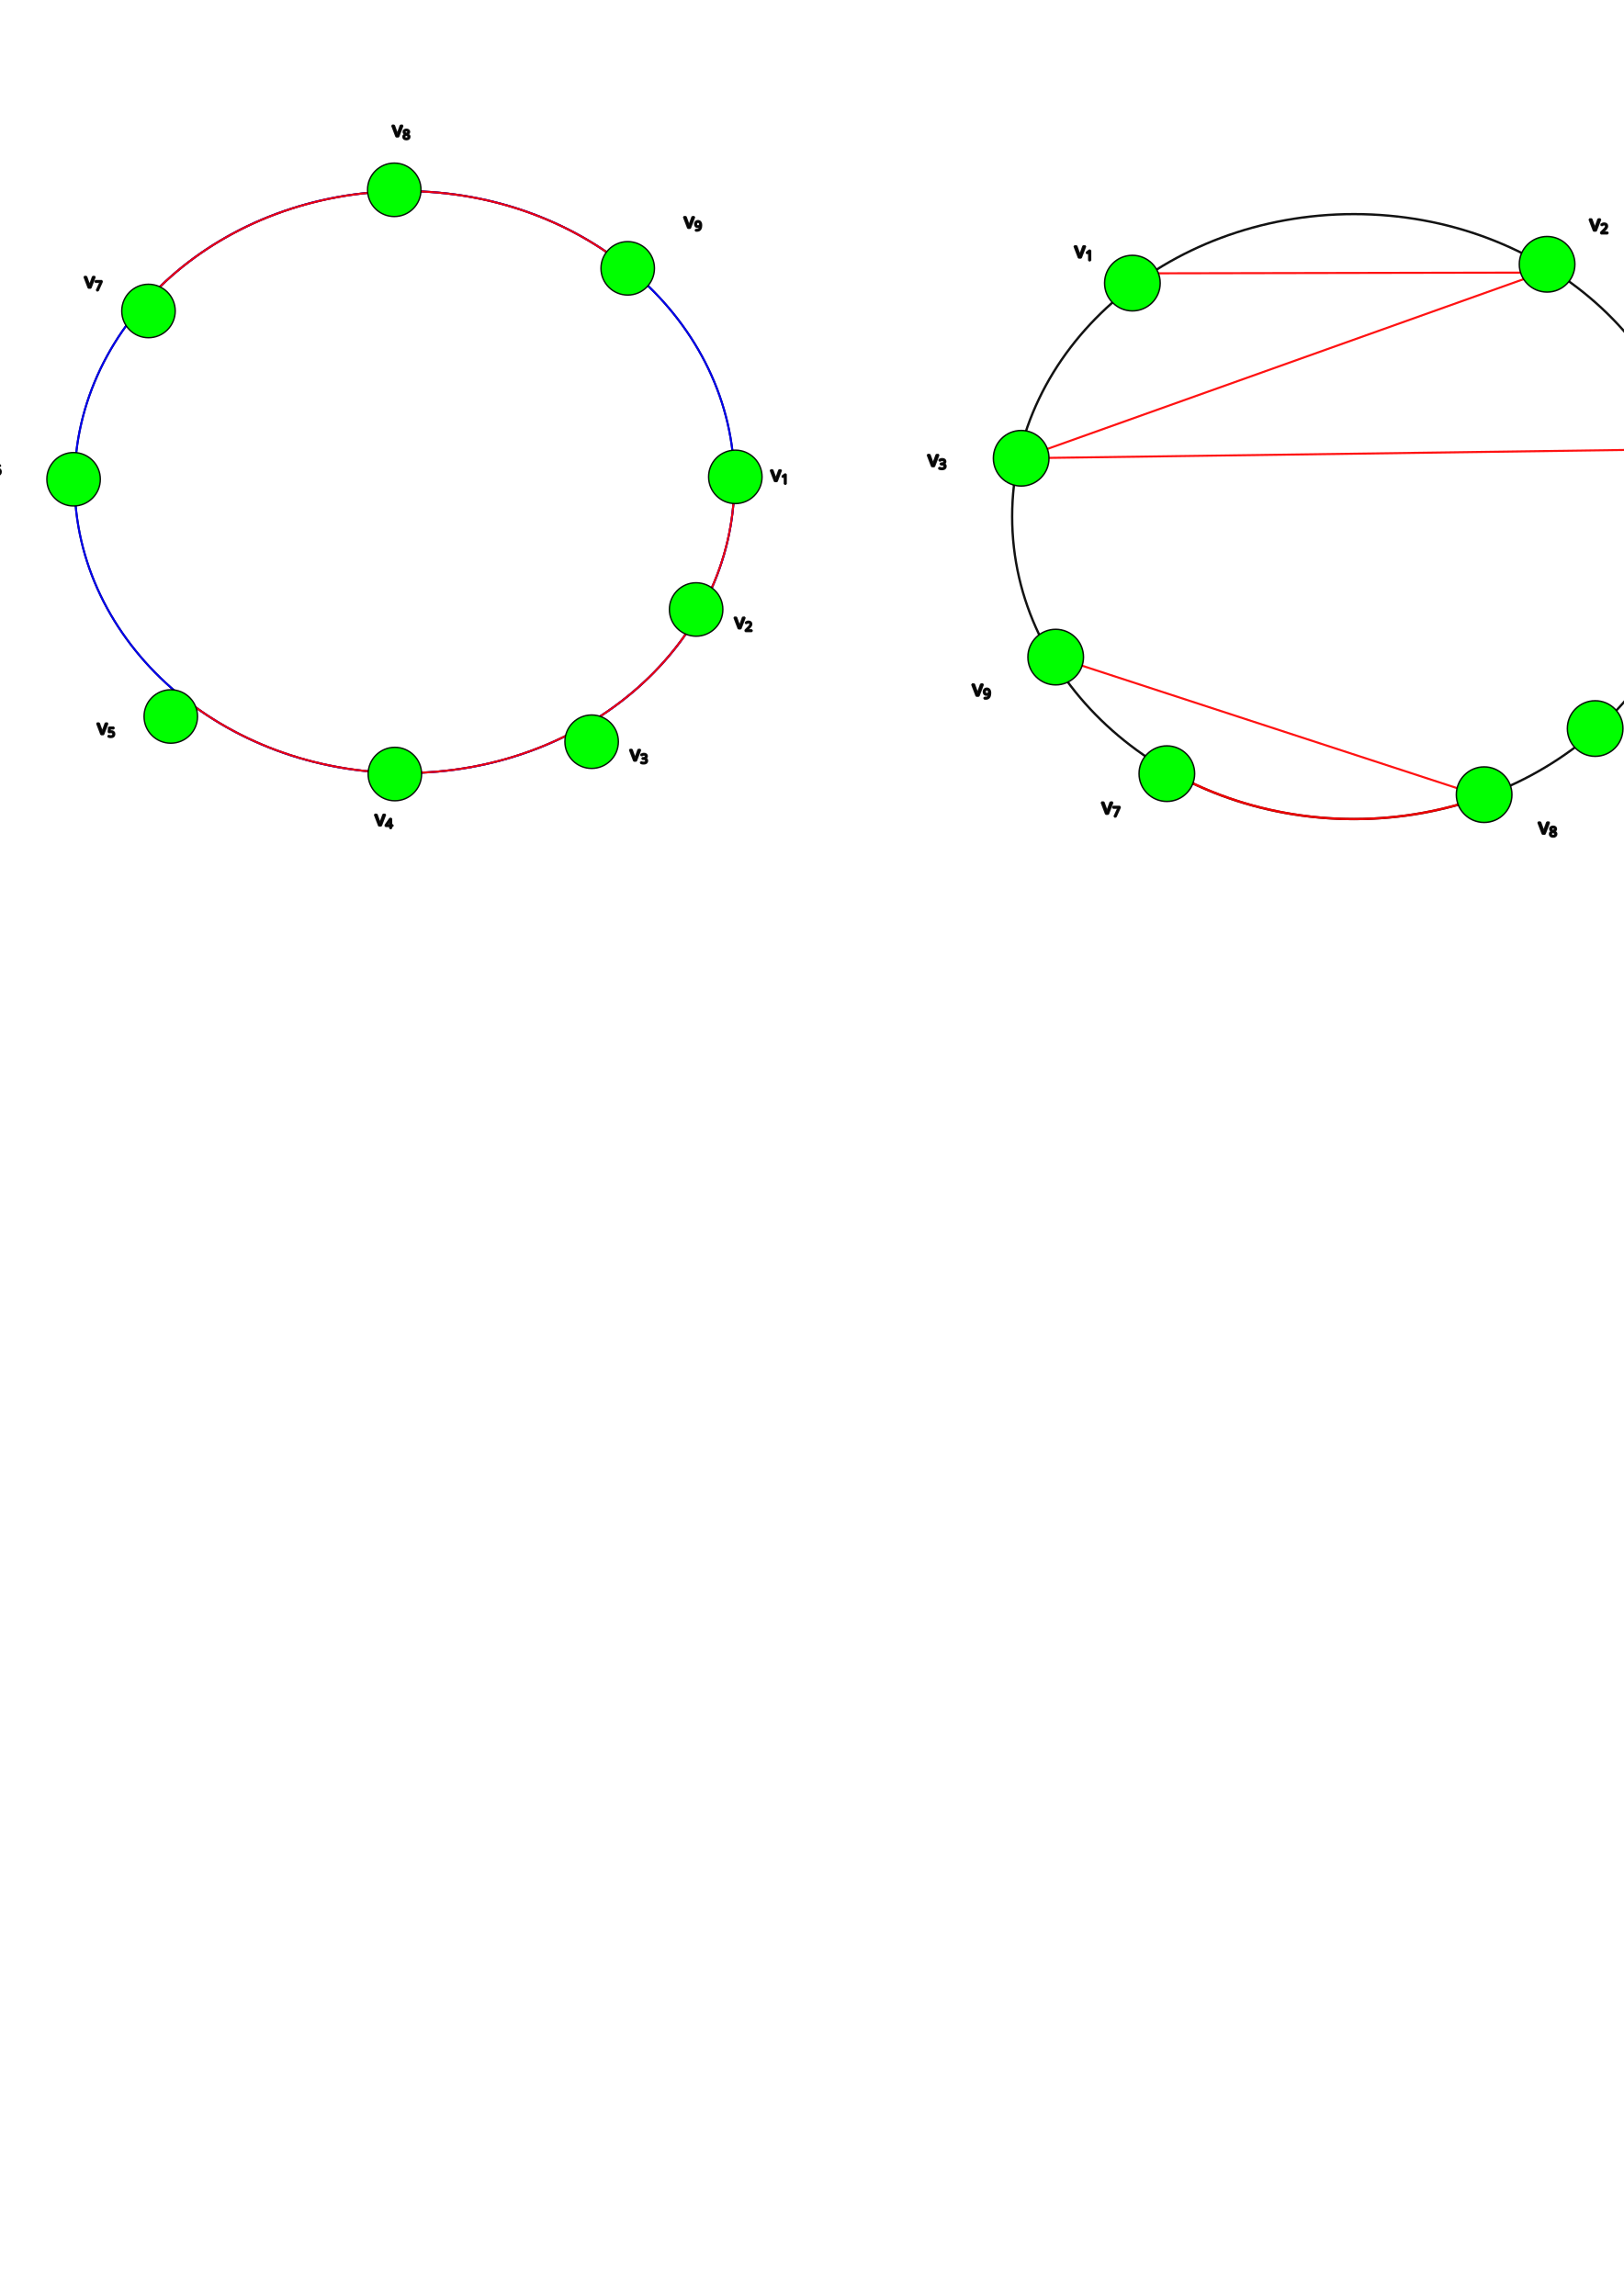
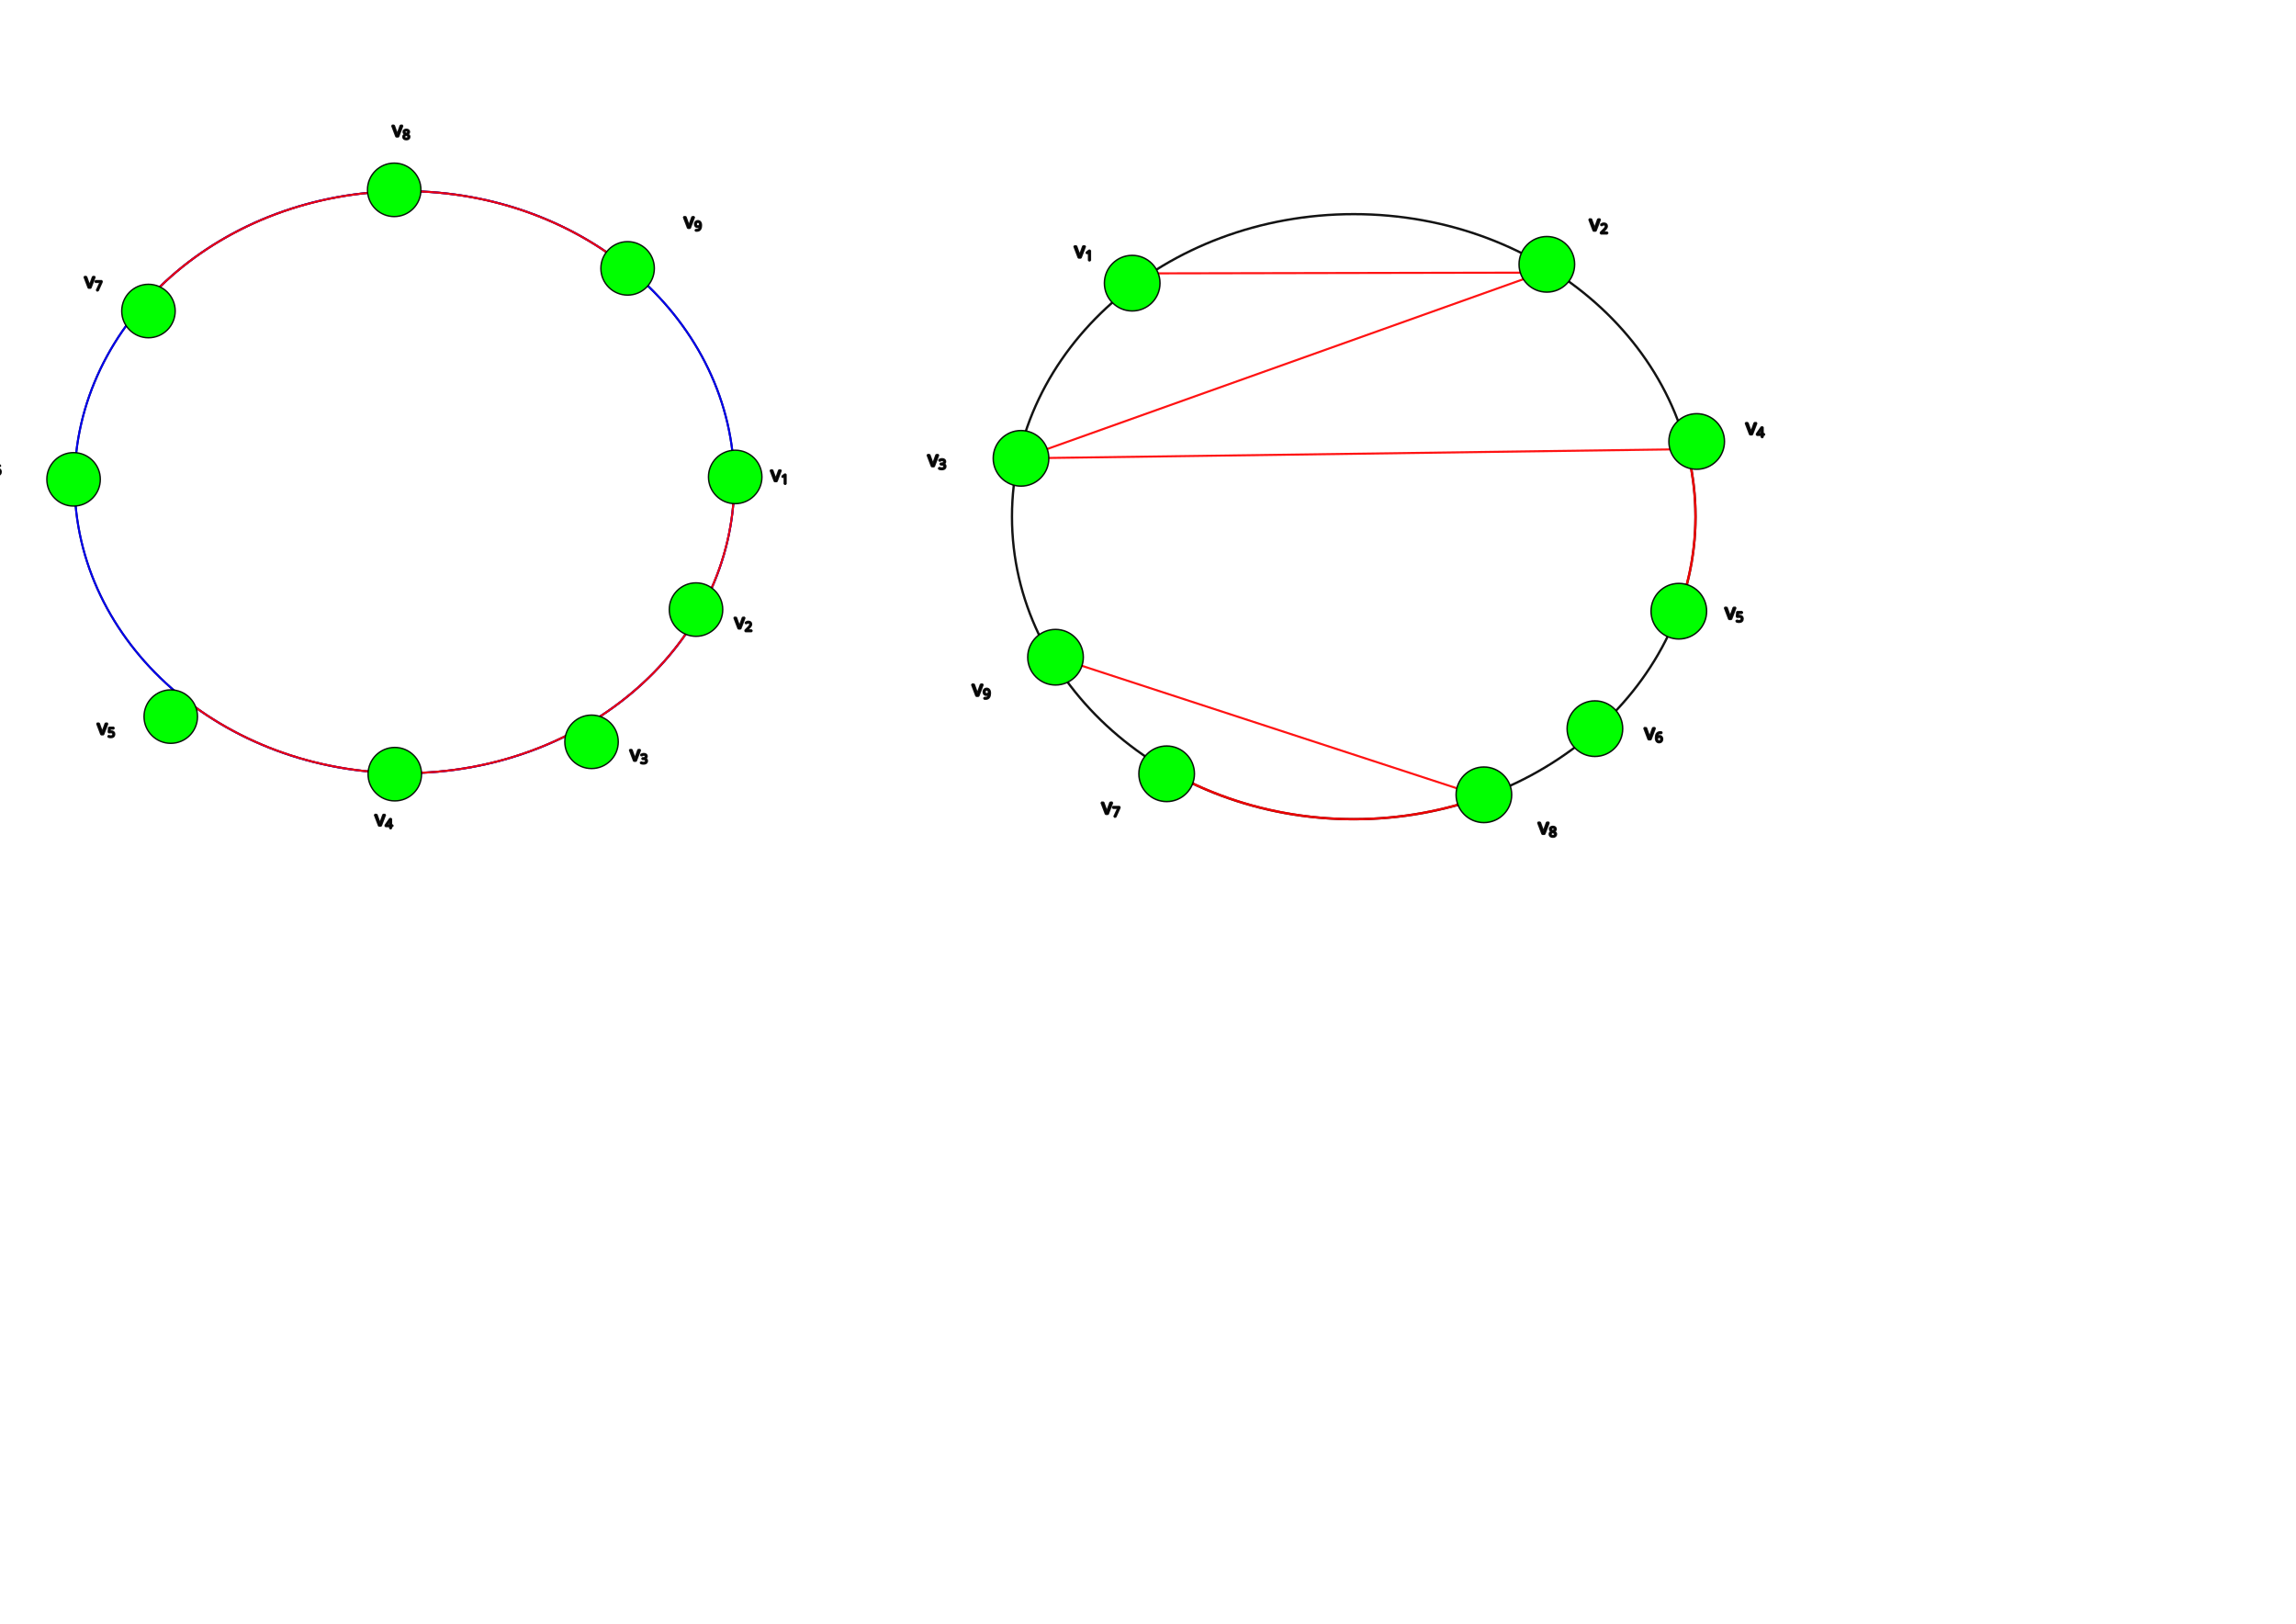
- <svg xmlns="http://www.w3.org/2000/svg" width="210mm" height="297mm" viewBox="0 0 210 297" version="1.1" id="svg1">
+ <svg xmlns="http://www.w3.org/2000/svg" width="297mm" height="210mm" viewBox="0 0 297 210" version="1.1" id="svg1">
  <defs id="defs1">
    <rect x="563.525" y="132.274" width="71.573" height="28.992" id="rect13" />
    <rect x="345.182" y="75.197" width="68.855" height="34.428" id="rect12" />
    <rect x="129.556" y="182.104" width="40.793" height="49.056" id="rect11" />
    <rect x="64.325" y="370.549" width="54.359" height="40.769" id="rect10" />
    <rect x="156.736" y="560.807" width="75.197" height="48.017" id="rect9" />
    <rect x="358.498" y="583.73" width="79.094" height="38.684" id="rect8" />
    <rect x="539.93" y="537.592" width="76.142" height="38.617" id="rect7" />
    <rect x="614.26" y="443.527" width="65.231" height="30.305" id="rect6" />
    <rect x="640.059" y="338.731" width="62.988" height="28.194" id="rect5" />
    <rect x="659.56" y="321.626" width="57.077" height="54.359" id="rect4" />
    <rect x="672.243" y="331.592" width="57.983" height="50.735" id="rect3" />
    <rect x="640.059" y="338.731" width="62.988" height="28.194" id="rect5-2" />
    <rect x="640.059" y="338.731" width="62.988" height="28.194" id="rect5-1" />
    <rect x="640.059" y="338.731" width="62.988" height="28.194" id="rect5-22" />
    <rect x="640.059" y="338.731" width="62.988" height="28.194" id="rect5-26" />
    <rect x="640.059" y="338.731" width="62.988" height="28.194" id="rect5-5" />
    <rect x="640.059" y="338.731" width="62.988" height="28.194" id="rect5-0" />
    <rect x="640.059" y="338.731" width="62.988" height="28.194" id="rect5-9" />
    <rect x="640.059" y="338.731" width="62.988" height="28.194" id="rect5-4" />
    <rect x="64.325" y="370.549" width="54.359" height="40.769" id="rect10-0" />
  </defs>
  <g id="layer1">
    <ellipse style="fill:none;fill-opacity:0.85;stroke:#000000;stroke-width:0.257;stroke-linejoin:bevel;stroke-opacity:0.922" id="path2" cx="52.31" cy="62.358" rx="42.665" ry="37.64" />
    <ellipse style="fill:none;fill-opacity:0.85;stroke:#0000ff;stroke-width:0.257;stroke-linejoin:bevel;stroke-opacity:0.922" id="path2-82" cx="52.31" cy="62.358" rx="42.665" ry="37.64" />
    <path style="fill:none;fill-opacity:0.85;stroke:#ff0000;stroke-width:0.257;stroke-linejoin:bevel;stroke-opacity:0.922" id="path2-8" d="M 94.975,62.358 A 42.665,37.64 0 0 1 70.029,96.599 42.665,37.64 0 0 1 24.363,90.8" />
    <ellipse style="fill:none;fill-opacity:0.85;stroke:#000000;stroke-width:0.301;stroke-linejoin:bevel;stroke-opacity:0.922" id="path13" cx="175.114" cy="66.823" rx="44.209" ry="39.127" />
    <path style="fill:none;fill-opacity:0.85;stroke:#ff0000;stroke-width:0.301;stroke-linejoin:bevel;stroke-opacity:0.922" id="path13-6" d="M 218.203,58.073 A 44.209,39.127 0 0 1 216.203,81.26" />
    <path style="fill:none;fill-opacity:0.85;stroke:#ff0000;stroke-width:0.301;stroke-linejoin:bevel;stroke-opacity:0.922" id="path13-6-0" d="M 192.228,102.899 A 44.209,39.127 0 0 1 150.675,99.428" />
    <path style="fill:none;fill-opacity:0.85;stroke:#ff0000;stroke-width:0.267;stroke-linejoin:bevel;stroke-opacity:0.922" d="m 146.456,35.361 52.977,-0.102 -67.359,24.019 86.135,-1.185" id="path14" />
    <path style="fill:none;fill-opacity:0.85;stroke:#ff0000;stroke-width:0.267;stroke-linejoin:bevel;stroke-opacity:0.922" d="m 136.537,85 55.411,18.093" id="path15" />
    <path style="fill:none;fill-opacity:0.85;stroke:#ff0000;stroke-width:0.257;stroke-linejoin:bevel;stroke-opacity:0.922" id="path2-8-8" d="M 17.542,40.543 A 42.665,37.64 0 0 1 47.801,24.929 42.665,37.64 0 0 1 81.104,34.583" />
  </g>
  <g id="layer2">
    <circle style="fill:#00ff00;fill-opacity:1;stroke:#000000;stroke-width:0.18;stroke-linejoin:bevel;stroke-opacity:0.922" id="path3" cx="50.992" cy="24.553" r="3.459" />
    <circle style="fill:#00ff00;fill-opacity:1;stroke:#000000;stroke-width:0.18;stroke-linejoin:bevel;stroke-opacity:0.922" id="path3-9" cx="95.103" cy="61.685" r="3.459" />
    <circle style="fill:#00ff00;fill-opacity:1;stroke:#000000;stroke-width:0.187;stroke-linejoin:bevel;stroke-opacity:0.922" id="path3-9-1" cx="146.456" cy="36.622" r="3.597" />
    <circle style="fill:#00ff00;fill-opacity:1;stroke:#000000;stroke-width:0.187;stroke-linejoin:bevel;stroke-opacity:0.922" id="path3-9-0" cx="132.073" cy="59.278" r="3.597" />
    <circle style="fill:#00ff00;fill-opacity:1;stroke:#000000;stroke-width:0.187;stroke-linejoin:bevel;stroke-opacity:0.922" id="path3-9-2" cx="200.092" cy="34.186" r="3.597" />
    <circle style="fill:#00ff00;fill-opacity:1;stroke:#000000;stroke-width:0.187;stroke-linejoin:bevel;stroke-opacity:0.922" id="path3-9-5" cx="136.537" cy="85" r="3.597" />
    <circle style="fill:#00ff00;fill-opacity:1;stroke:#000000;stroke-width:0.187;stroke-linejoin:bevel;stroke-opacity:0.922" id="path3-9-29" cx="219.474" cy="57.099" r="3.597" />
    <circle style="fill:#00ff00;fill-opacity:1;stroke:#000000;stroke-width:0.187;stroke-linejoin:bevel;stroke-opacity:0.922" id="path3-9-9" cx="150.913" cy="100.077" r="3.597" />
    <circle style="fill:#00ff00;fill-opacity:1;stroke:#000000;stroke-width:0.187;stroke-linejoin:bevel;stroke-opacity:0.922" id="path3-9-10" cx="217.166" cy="79.049" r="3.597" />
    <circle style="fill:#00ff00;fill-opacity:1;stroke:#000000;stroke-width:0.187;stroke-linejoin:bevel;stroke-opacity:0.922" id="path3-9-56" cx="191.949" cy="102.794" r="3.597" />
    <circle style="fill:#00ff00;fill-opacity:1;stroke:#000000;stroke-width:0.18;stroke-linejoin:bevel;stroke-opacity:0.922" id="path3-3" cx="81.185" cy="34.71" r="3.459" />
    <circle style="fill:#00ff00;fill-opacity:1;stroke:#000000;stroke-width:0.18;stroke-linejoin:bevel;stroke-opacity:0.922" id="path3-8" cx="19.204" cy="40.227" r="3.459" />
    <circle style="fill:#00ff00;fill-opacity:1;stroke:#000000;stroke-width:0.18;stroke-linejoin:bevel;stroke-opacity:0.922" id="path3-2" cx="9.517" cy="61.994" r="3.459" />
    <circle style="fill:#00ff00;fill-opacity:1;stroke:#000000;stroke-width:0.187;stroke-linejoin:bevel;stroke-opacity:0.922" id="path3-2-7" cx="206.309" cy="94.24" r="3.597" />
    <circle style="fill:#00ff00;fill-opacity:1;stroke:#000000;stroke-width:0.18;stroke-linejoin:bevel;stroke-opacity:0.922" id="path3-1" cx="22.089" cy="92.68" r="3.459" />
    <circle style="fill:#00ff00;fill-opacity:1;stroke:#000000;stroke-width:0.18;stroke-linejoin:bevel;stroke-opacity:0.922" id="path3-7" cx="51.069" cy="100.127" r="3.459" />
    <circle style="fill:#00ff00;fill-opacity:1;stroke:#000000;stroke-width:0.18;stroke-linejoin:bevel;stroke-opacity:0.922" id="path3-0" cx="90.033" cy="78.84" r="3.459" />
    <circle style="fill:#00ff00;fill-opacity:1;stroke:#000000;stroke-width:0.18;stroke-linejoin:bevel;stroke-opacity:0.922" id="path3-16" cx="76.518" cy="95.943" r="3.459" />
    <text xml:space="preserve" transform="scale(0.2645833)" id="text3" style="font-size:14.667px;font-family:'CMU Sans Serif';-inkscape-font-specification:'CMU Sans Serif, Normal';white-space:pre;shape-inside:url(#rect3);display:inline;fill:none;fill-opacity:0.85;stroke:#0000ff;stroke-width:1.414;stroke-linejoin:bevel;stroke-opacity:0.922" />
    <text xml:space="preserve" transform="scale(0.2645833)" id="text4" style="font-size:14.667px;font-family:'CMU Sans Serif';-inkscape-font-specification:'CMU Sans Serif, Normal';white-space:pre;shape-inside:url(#rect4);display:inline;fill:#000000;fill-opacity:0.85;stroke:#000000;stroke-width:1.414;stroke-linejoin:bevel;stroke-opacity:0.922" />
    <text xml:space="preserve" transform="matrix(0.1818219,0,0,0.1818219,-16.71139,-1.803349)" id="text5" style="font-size:14.667px;font-family:'CMU Sans Serif';-inkscape-font-specification:'CMU Sans Serif, Normal';white-space:pre;shape-inside:url(#rect5);display:inline;fill:#000000;fill-opacity:0.85;stroke:#000000;stroke-width:1.414;stroke-linejoin:bevel;stroke-opacity:0.922">
-       <tspan x="640.059" y="352.294" id="tspan38">v<tspan style="font-size:65%;baseline-shift:sub" id="tspan37">1</tspan>
+       <tspan x="640.059" y="352.294" id="tspan2">v<tspan style="font-size:65%;baseline-shift:sub" id="tspan1">1</tspan>
      </tspan>
    </text>
    <text xml:space="preserve" transform="matrix(0.1890828,0,0,0.1890828,17.93507,-33.28141)" id="text5-2" style="font-size:14.667px;font-family:'CMU Sans Serif';-inkscape-font-specification:'CMU Sans Serif, Normal';white-space:pre;shape-inside:url(#rect5-2);display:inline;fill:#000000;fill-opacity:0.85;stroke:#000000;stroke-width:1.414;stroke-linejoin:bevel;stroke-opacity:0.922">
-       <tspan x="640.059" y="352.294" id="tspan40">v<tspan style="font-size:65%;baseline-shift:sub" id="tspan39">1</tspan>
+       <tspan x="640.059" y="352.294" id="tspan4">v<tspan style="font-size:65%;baseline-shift:sub" id="tspan3">1</tspan>
      </tspan>
    </text>
    <text xml:space="preserve" transform="matrix(0.1818219,0,0,0.1818219,-16.71139,-1.803349)" id="text6" style="font-size:14.667px;font-family:'CMU Sans Serif';-inkscape-font-specification:'CMU Sans Serif, Normal';white-space:pre;shape-inside:url(#rect6);display:inline;fill:#000000;fill-opacity:0.85;stroke:#000000;stroke-width:1.414;stroke-linejoin:bevel;stroke-opacity:0.922">
-       <tspan x="614.26" y="457.091" id="tspan42">v<tspan style="font-size:65%;baseline-shift:sub" id="tspan41">2</tspan>
+       <tspan x="614.26" y="457.091" id="tspan6">v<tspan style="font-size:65%;baseline-shift:sub" id="tspan5">2</tspan>
      </tspan>
    </text>
    <text xml:space="preserve" transform="matrix(0.1818219,0,0,0.1818219,-16.71139,-1.803349)" id="text7" style="font-size:14.667px;font-family:'CMU Sans Serif';-inkscape-font-specification:'CMU Sans Serif, Normal';white-space:pre;shape-inside:url(#rect7);display:inline;fill:#000000;fill-opacity:0.85;stroke:#000000;stroke-width:1.414;stroke-linejoin:bevel;stroke-opacity:0.922">
-       <tspan x="539.93" y="551.156" id="tspan44">v<tspan style="font-size:65%;baseline-shift:sub" id="tspan43">3</tspan>
+       <tspan x="539.93" y="551.156" id="tspan8">v<tspan style="font-size:65%;baseline-shift:sub" id="tspan7">3</tspan>
      </tspan>
    </text>
    <text xml:space="preserve" transform="matrix(0.1818219,0,0,0.1818219,-16.71139,-1.803349)" id="text8" style="font-size:14.667px;font-family:'CMU Sans Serif';-inkscape-font-specification:'CMU Sans Serif, Normal';white-space:pre;shape-inside:url(#rect8);display:inline;fill:#000000;fill-opacity:0.85;stroke:#000000;stroke-width:1.414;stroke-linejoin:bevel;stroke-opacity:0.922">
-       <tspan x="358.498" y="597.294" id="tspan46">v<tspan style="font-size:65%;baseline-shift:sub" id="tspan45">4</tspan>
+       <tspan x="358.498" y="597.294" id="tspan10">v<tspan style="font-size:65%;baseline-shift:sub" id="tspan9">4</tspan>
      </tspan>
    </text>
    <text xml:space="preserve" transform="matrix(0.1818219,0,0,0.1818219,-15.9469,-9.439073)" id="text9" style="font-size:14.667px;font-family:'CMU Sans Serif';-inkscape-font-specification:'CMU Sans Serif, Normal';white-space:pre;shape-inside:url(#rect9);display:inline;fill:#000000;fill-opacity:0.85;stroke:#000000;stroke-width:1.414;stroke-linejoin:bevel;stroke-opacity:0.922">
-       <tspan x="156.736" y="574.37" id="tspan48">v<tspan style="font-size:65%;baseline-shift:sub" id="tspan47">5</tspan>
+       <tspan x="156.736" y="574.37" id="tspan12">v<tspan style="font-size:65%;baseline-shift:sub" id="tspan11">5</tspan>
      </tspan>
    </text>
    <text xml:space="preserve" transform="matrix(0.1818219,0,0,0.1818219,-13.84546,-8.760057)" id="text10" style="font-size:14.667px;font-family:'CMU Sans Serif';-inkscape-font-specification:'CMU Sans Serif, Normal';white-space:pre;shape-inside:url(#rect10);display:inline;fill:#000000;fill-opacity:0.85;stroke:#000000;stroke-width:1.414;stroke-linejoin:bevel;stroke-opacity:0.922">
-       <tspan x="64.324" y="384.113" id="tspan50">v<tspan style="font-size:65%;baseline-shift:sub" id="tspan49">6</tspan>
+       <tspan x="64.324" y="384.113" id="tspan14">v<tspan style="font-size:65%;baseline-shift:sub" id="tspan13">6</tspan>
      </tspan>
    </text>
    <text xml:space="preserve" transform="matrix(0.1890828,0,0,0.1890828,200.5156,23.00692)" id="text10-3" style="font-size:14.667px;font-family:'CMU Sans Serif';-inkscape-font-specification:'CMU Sans Serif, Normal';white-space:pre;shape-inside:url(#rect10-0);display:inline;fill:#000000;fill-opacity:0.85;stroke:#000000;stroke-width:1.414;stroke-linejoin:bevel;stroke-opacity:0.922">
-       <tspan x="64.324" y="384.113" id="tspan52">v<tspan style="font-size:65%;baseline-shift:sub" id="tspan51">6</tspan>
+       <tspan x="64.324" y="384.113" id="tspan16">v<tspan style="font-size:65%;baseline-shift:sub" id="tspan15">6</tspan>
      </tspan>
    </text>
    <text xml:space="preserve" transform="matrix(0.1818219,0,0,0.1818219,-12.6466,1.655951)" id="text11" style="font-size:14.667px;font-family:'CMU Sans Serif';-inkscape-font-specification:'CMU Sans Serif, Normal';white-space:pre;shape-inside:url(#rect11);display:inline;fill:#000000;fill-opacity:0.85;stroke:#000000;stroke-width:1.414;stroke-linejoin:bevel;stroke-opacity:0.922">
-       <tspan x="129.557" y="195.667" id="tspan54">v<tspan style="font-size:65%;baseline-shift:sub" id="tspan53">7</tspan>
+       <tspan x="129.557" y="195.667" id="tspan18">v<tspan style="font-size:65%;baseline-shift:sub" id="tspan17">7</tspan>
      </tspan>
    </text>
    <text xml:space="preserve" transform="matrix(0.1818219,0,0,0.1818219,-12.04875,1.529172)" id="text12" style="font-style:normal;font-variant:normal;font-weight:normal;font-stretch:normal;font-size:14.667px;font-family:'CMU Sans Serif';-inkscape-font-specification:'CMU Sans Serif, Normal';font-variant-ligatures:normal;font-variant-caps:normal;font-variant-numeric:normal;font-variant-east-asian:normal;white-space:pre;shape-inside:url(#rect12);display:inline;fill:#000000;fill-opacity:0.85;stroke:#000000;stroke-width:1.414;stroke-linejoin:bevel;stroke-opacity:0.922">
-       <tspan x="345.182" y="88.761" id="tspan56">v<tspan style="font-size:65%;baseline-shift:sub" id="tspan55">8</tspan>
+       <tspan x="345.182" y="88.761" id="tspan20">v<tspan style="font-size:65%;baseline-shift:sub" id="tspan19">8</tspan>
      </tspan>
    </text>
    <text xml:space="preserve" transform="matrix(0.1818219,0,0,0.1818219,-14.01713,2.97378)" id="text13" style="font-size:14.667px;font-family:'CMU Sans Serif';-inkscape-font-specification:'CMU Sans Serif, Normal';white-space:pre;shape-inside:url(#rect13);display:inline;fill:#000000;fill-opacity:0.85;stroke:#000000;stroke-width:1.414;stroke-linejoin:bevel;stroke-opacity:0.922">
-       <tspan x="563.525" y="145.837" id="tspan58">v<tspan style="font-size:65%;baseline-shift:sub" id="tspan57">9</tspan>
+       <tspan x="563.525" y="145.837" id="tspan22">v<tspan style="font-size:65%;baseline-shift:sub" id="tspan21">9</tspan>
      </tspan>
    </text>
    <text xml:space="preserve" transform="matrix(0.1890828,0,0,0.1890828,84.54622,-36.76762)" id="text5-3" style="font-size:14.667px;font-family:'CMU Sans Serif';-inkscape-font-specification:'CMU Sans Serif, Normal';white-space:pre;shape-inside:url(#rect5-1);display:inline;fill:#000000;fill-opacity:0.85;stroke:#000000;stroke-width:1.414;stroke-linejoin:bevel;stroke-opacity:0.922">
-       <tspan x="640.059" y="352.294" id="tspan60">v<tspan style="font-size:65%;baseline-shift:sub" id="tspan59">2</tspan>
+       <tspan x="640.059" y="352.294" id="tspan24">v<tspan style="font-size:65%;baseline-shift:sub" id="tspan23">2</tspan>
      </tspan>
    </text>
    <text xml:space="preserve" transform="matrix(0.1890828,0,0,0.1890828,-1.051282,-6.291856)" id="text5-27" style="font-size:14.667px;font-family:'CMU Sans Serif';-inkscape-font-specification:'CMU Sans Serif, Normal';white-space:pre;shape-inside:url(#rect5-22);display:inline;fill:#000000;fill-opacity:0.85;stroke:#000000;stroke-width:1.414;stroke-linejoin:bevel;stroke-opacity:0.922">
-       <tspan x="640.059" y="352.294" id="tspan62">v<tspan style="font-size:65%;baseline-shift:sub" id="tspan61">3</tspan>
+       <tspan x="640.059" y="352.294" id="tspan26">v<tspan style="font-size:65%;baseline-shift:sub" id="tspan25">3</tspan>
      </tspan>
    </text>
    <text xml:space="preserve" transform="matrix(0.1890828,0,0,0.1890828,104.7808,-10.42293)" id="text5-5" style="font-size:14.667px;font-family:'CMU Sans Serif';-inkscape-font-specification:'CMU Sans Serif, Normal';white-space:pre;shape-inside:url(#rect5-26);display:inline;fill:#000000;fill-opacity:0.85;stroke:#000000;stroke-width:1.414;stroke-linejoin:bevel;stroke-opacity:0.922">
-       <tspan x="640.059" y="352.294" id="tspan64">v<tspan style="font-size:65%;baseline-shift:sub" id="tspan63">4</tspan>
+       <tspan x="640.059" y="352.294" id="tspan28">v<tspan style="font-size:65%;baseline-shift:sub" id="tspan27">4</tspan>
      </tspan>
    </text>
    <text xml:space="preserve" transform="matrix(0.1890828,0,0,0.1890828,4.700934,23.39745)" id="text5-0" style="font-size:14.667px;font-family:'CMU Sans Serif';-inkscape-font-specification:'CMU Sans Serif, Normal';white-space:pre;shape-inside:url(#rect5-5);display:inline;fill:#000000;fill-opacity:0.85;stroke:#000000;stroke-width:1.414;stroke-linejoin:bevel;stroke-opacity:0.922">
-       <tspan x="640.059" y="352.294" id="tspan66">v<tspan style="font-size:65%;baseline-shift:sub" id="tspan65">9</tspan>
+       <tspan x="640.059" y="352.294" id="tspan30">v<tspan style="font-size:65%;baseline-shift:sub" id="tspan29">9</tspan>
      </tspan>
    </text>
    <text xml:space="preserve" transform="matrix(0.1890828,0,0,0.1890828,102.0773,13.45825)" id="text5-58" style="font-size:14.667px;font-family:'CMU Sans Serif';-inkscape-font-specification:'CMU Sans Serif, Normal';white-space:pre;shape-inside:url(#rect5-0);display:inline;fill:#000000;fill-opacity:0.85;stroke:#000000;stroke-width:1.414;stroke-linejoin:bevel;stroke-opacity:0.922">
-       <tspan x="640.059" y="352.294" id="tspan68">v<tspan style="font-size:65%;baseline-shift:sub" id="tspan67">5</tspan>
+       <tspan x="640.059" y="352.294" id="tspan32">v<tspan style="font-size:65%;baseline-shift:sub" id="tspan31">5</tspan>
      </tspan>
    </text>
    <text xml:space="preserve" transform="matrix(0.1890828,0,0,0.1890828,21.44956,38.66531)" id="text5-57" style="font-size:14.667px;font-family:'CMU Sans Serif';-inkscape-font-specification:'CMU Sans Serif, Normal';white-space:pre;shape-inside:url(#rect5-9);display:inline;fill:#000000;fill-opacity:0.85;stroke:#000000;stroke-width:1.414;stroke-linejoin:bevel;stroke-opacity:0.922">
-       <tspan x="640.059" y="352.294" id="tspan70">v<tspan style="font-size:65%;baseline-shift:sub" id="tspan69">7</tspan>
+       <tspan x="640.059" y="352.294" id="tspan34">v<tspan style="font-size:65%;baseline-shift:sub" id="tspan33">7</tspan>
      </tspan>
    </text>
    <text xml:space="preserve" transform="matrix(0.1890828,0,0,0.1890828,77.92448,41.24925)" id="text5-7" style="font-size:14.667px;font-family:'CMU Sans Serif';-inkscape-font-specification:'CMU Sans Serif, Normal';white-space:pre;shape-inside:url(#rect5-4);display:inline;fill:#000000;fill-opacity:0.85;stroke:#000000;stroke-width:1.414;stroke-linejoin:bevel;stroke-opacity:0.922">
-       <tspan x="640.059" y="352.294" id="tspan72">v<tspan style="font-size:65%;baseline-shift:sub" id="tspan71">8</tspan>
+       <tspan x="640.059" y="352.294" id="tspan36">v<tspan style="font-size:65%;baseline-shift:sub" id="tspan35">8</tspan>
      </tspan>
    </text>
  </g>
</svg>
